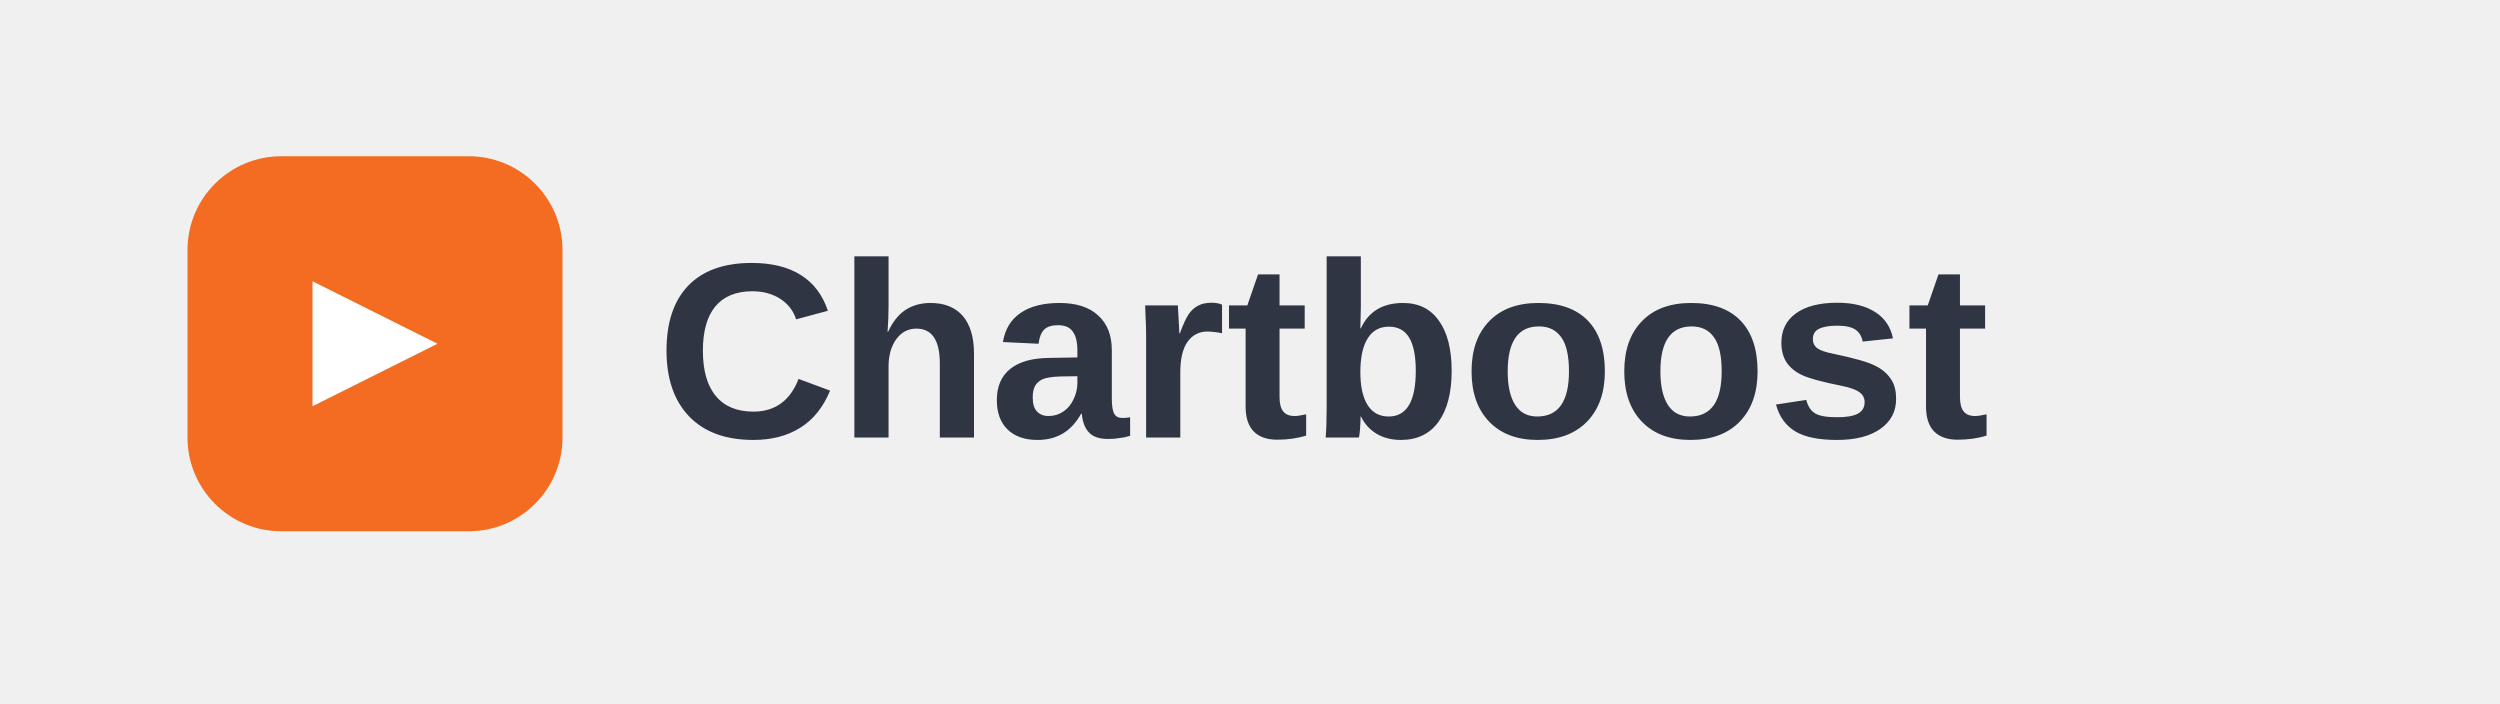
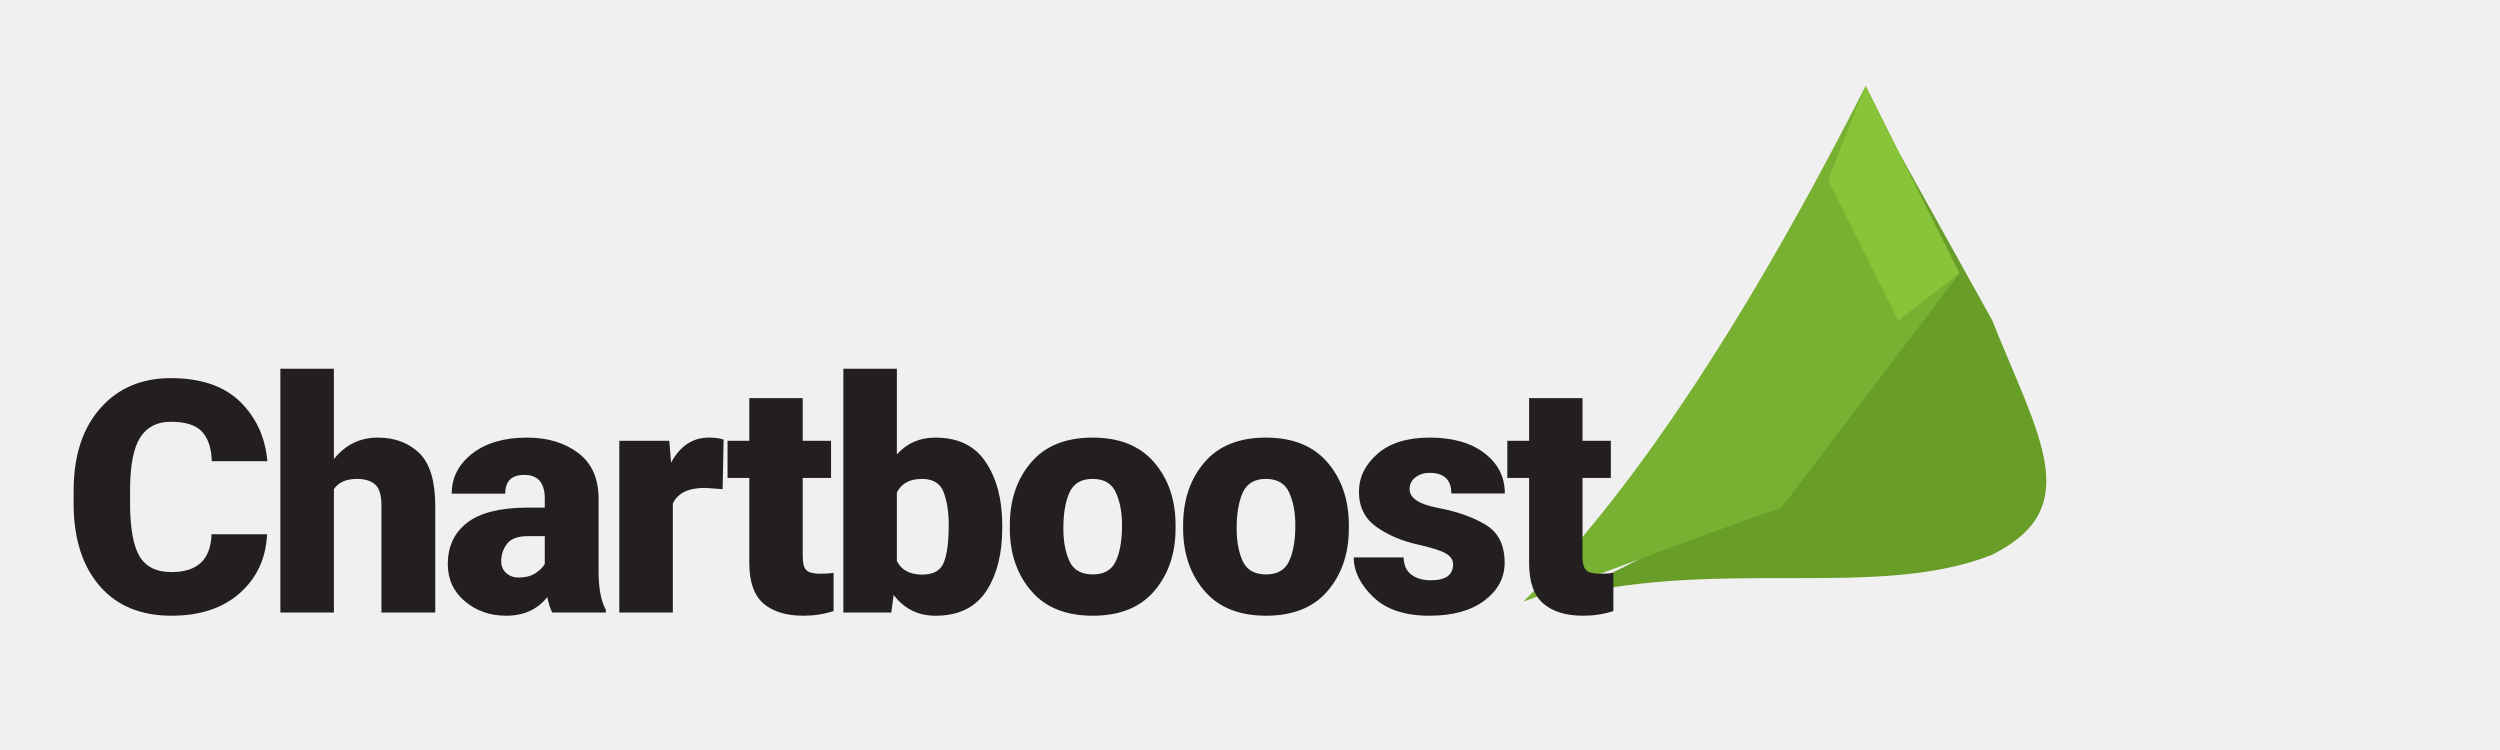
- <svg xmlns="http://www.w3.org/2000/svg" viewBox="0 0 160 45" width="160" height="45">
-   <rect width="100%" height="100%" fill="none" />
-   <rect x="12" y="10" width="24" height="24" rx="6" fill="#F36C21" />
-   <polygon points="20,18 20,26 28,22" fill="#FFFFFF" />
-   <text x="42" y="28" font-family="'Segoe UI', 'Arial', sans-serif" font-size="16" font-weight="800" fill="#2F3542">Chartboost</text>
+ <svg xmlns="http://www.w3.org/2000/svg" viewBox="0 0 400 120" width="400" height="120">
+   <defs>
+     <style>
+       .cb-text { font-family: -apple-system, BlinkMacSystemFont, "Segoe UI", Roboto, "Helvetica Neue", Arial, sans-serif; font-weight: 800; font-size: 52px; fill: #231F20; letter-spacing: -1.5px; }
+       .cb-green { fill: #6B9E2B; }
+     </style>
+   </defs>
+   <g transform="translate(240, 10) scale(0.75)">
+     <path d="M 80 10 L 105 55 C 115 80 125 95 105 105 C 80 115 45 105 10 115 C 35 105 60 90 70 70 Z" fill="#689E28" />
+     <path d="M 78 5 L 98 45 L 60 95 C 45 100 25 108 5 115 C 20 100 45 70 78 5 Z" fill="#78B132" />
+     <path d="M 78 5 L 98 45 L 85 55 L 70 25 Z" fill="#88C438" />
+   </g>
+   <text x="10" y="98" class="cb-text">Chartboost</text>
</svg>
